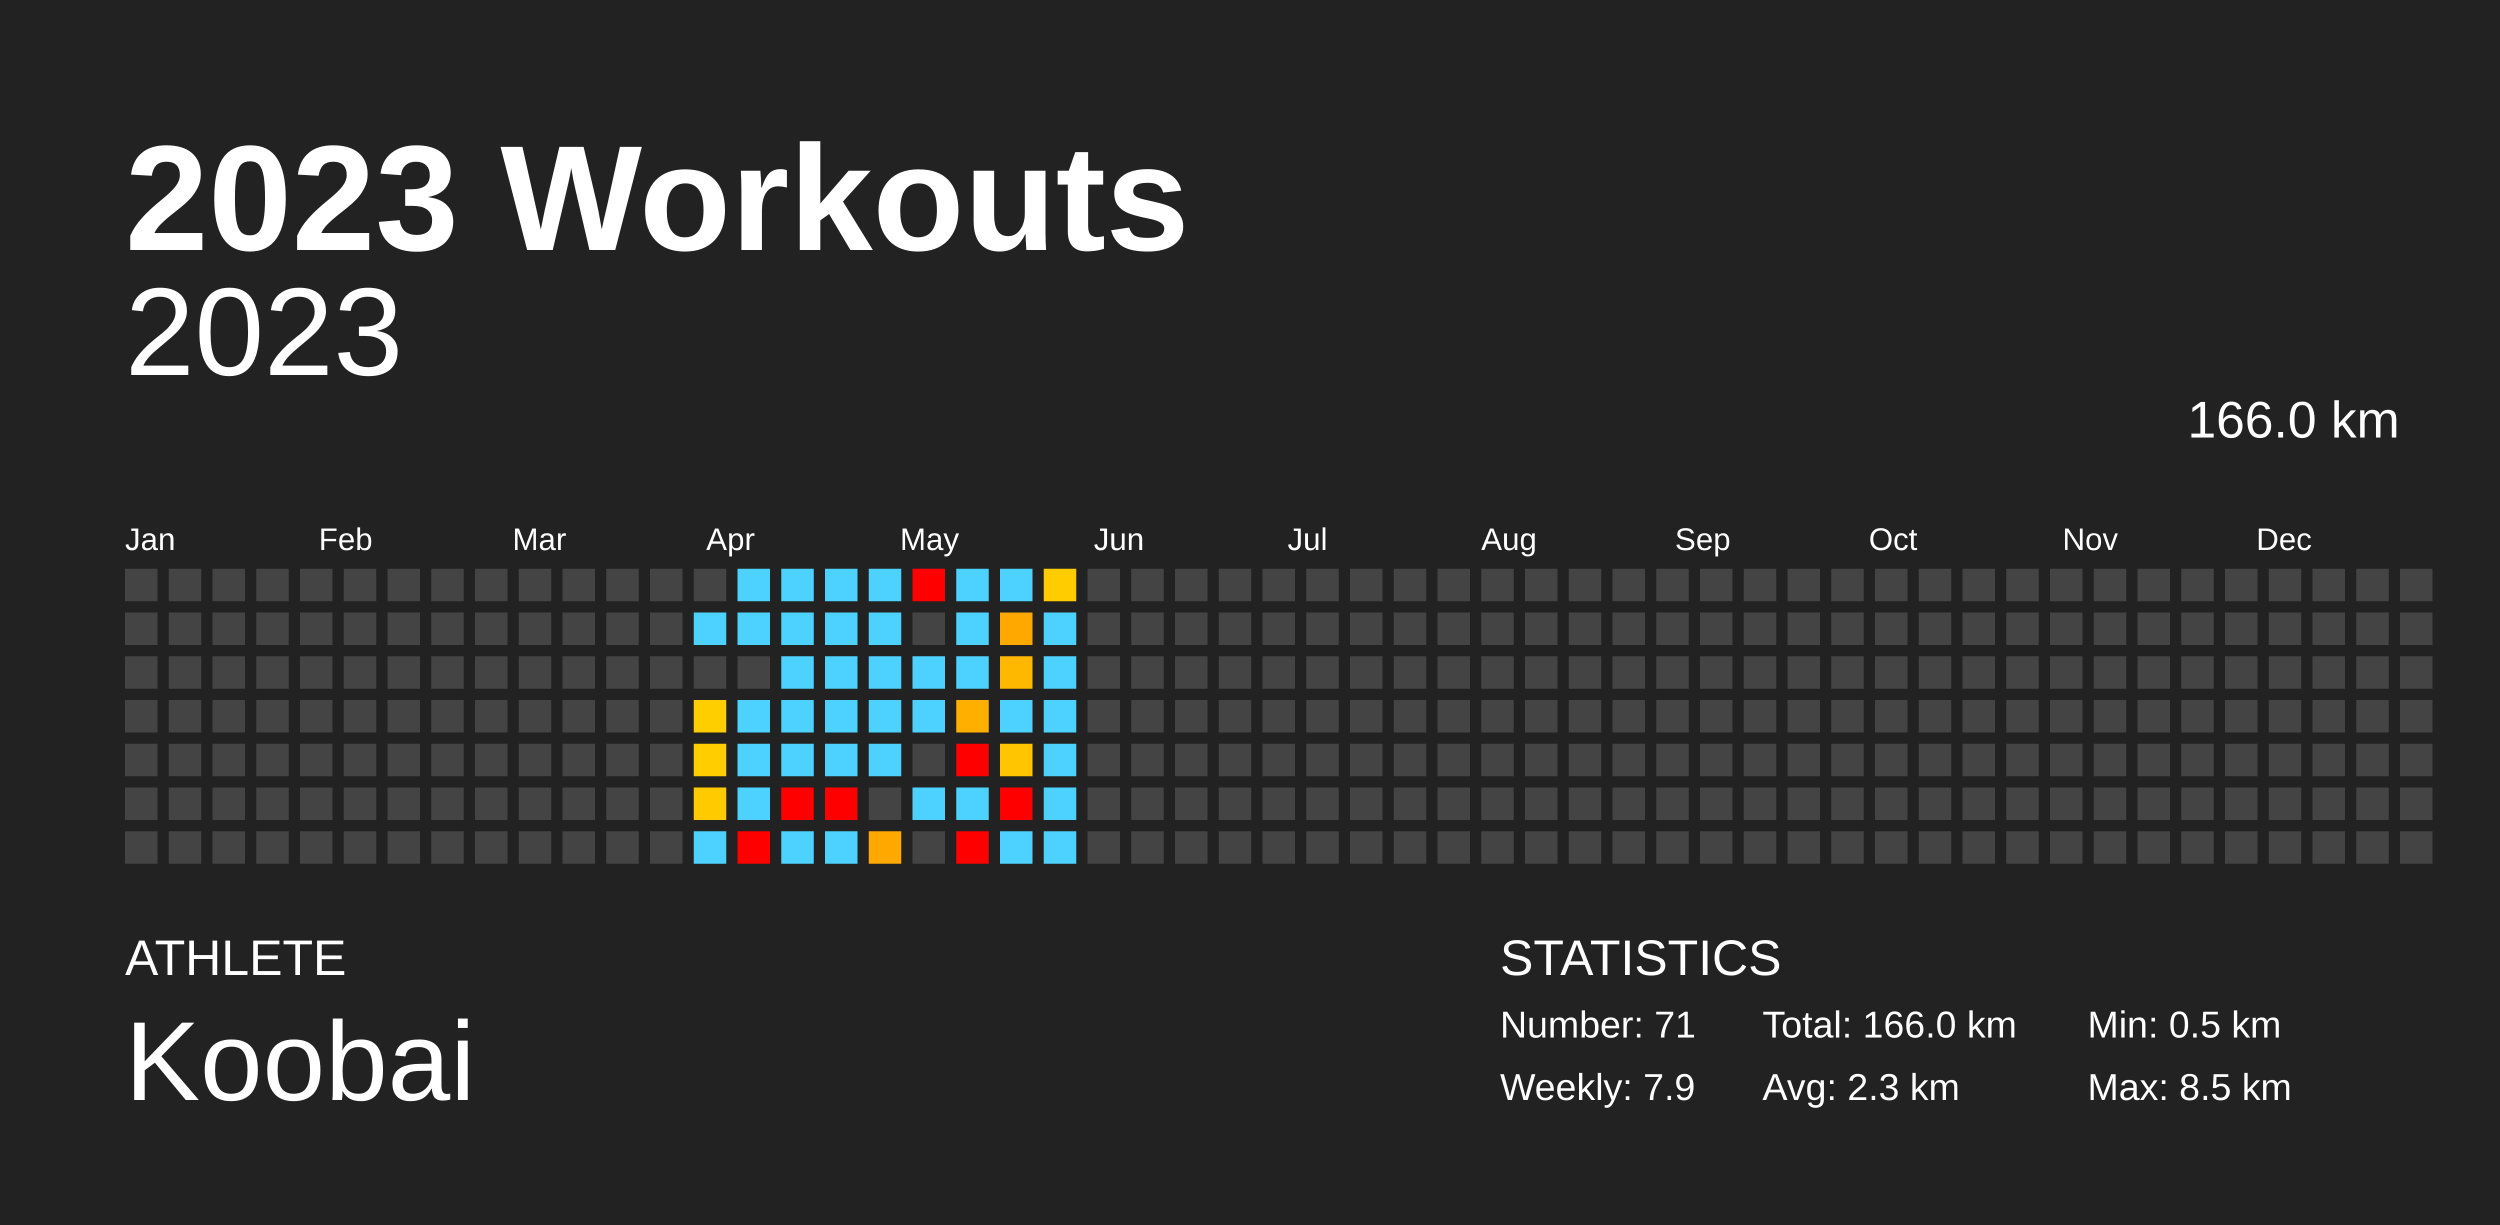
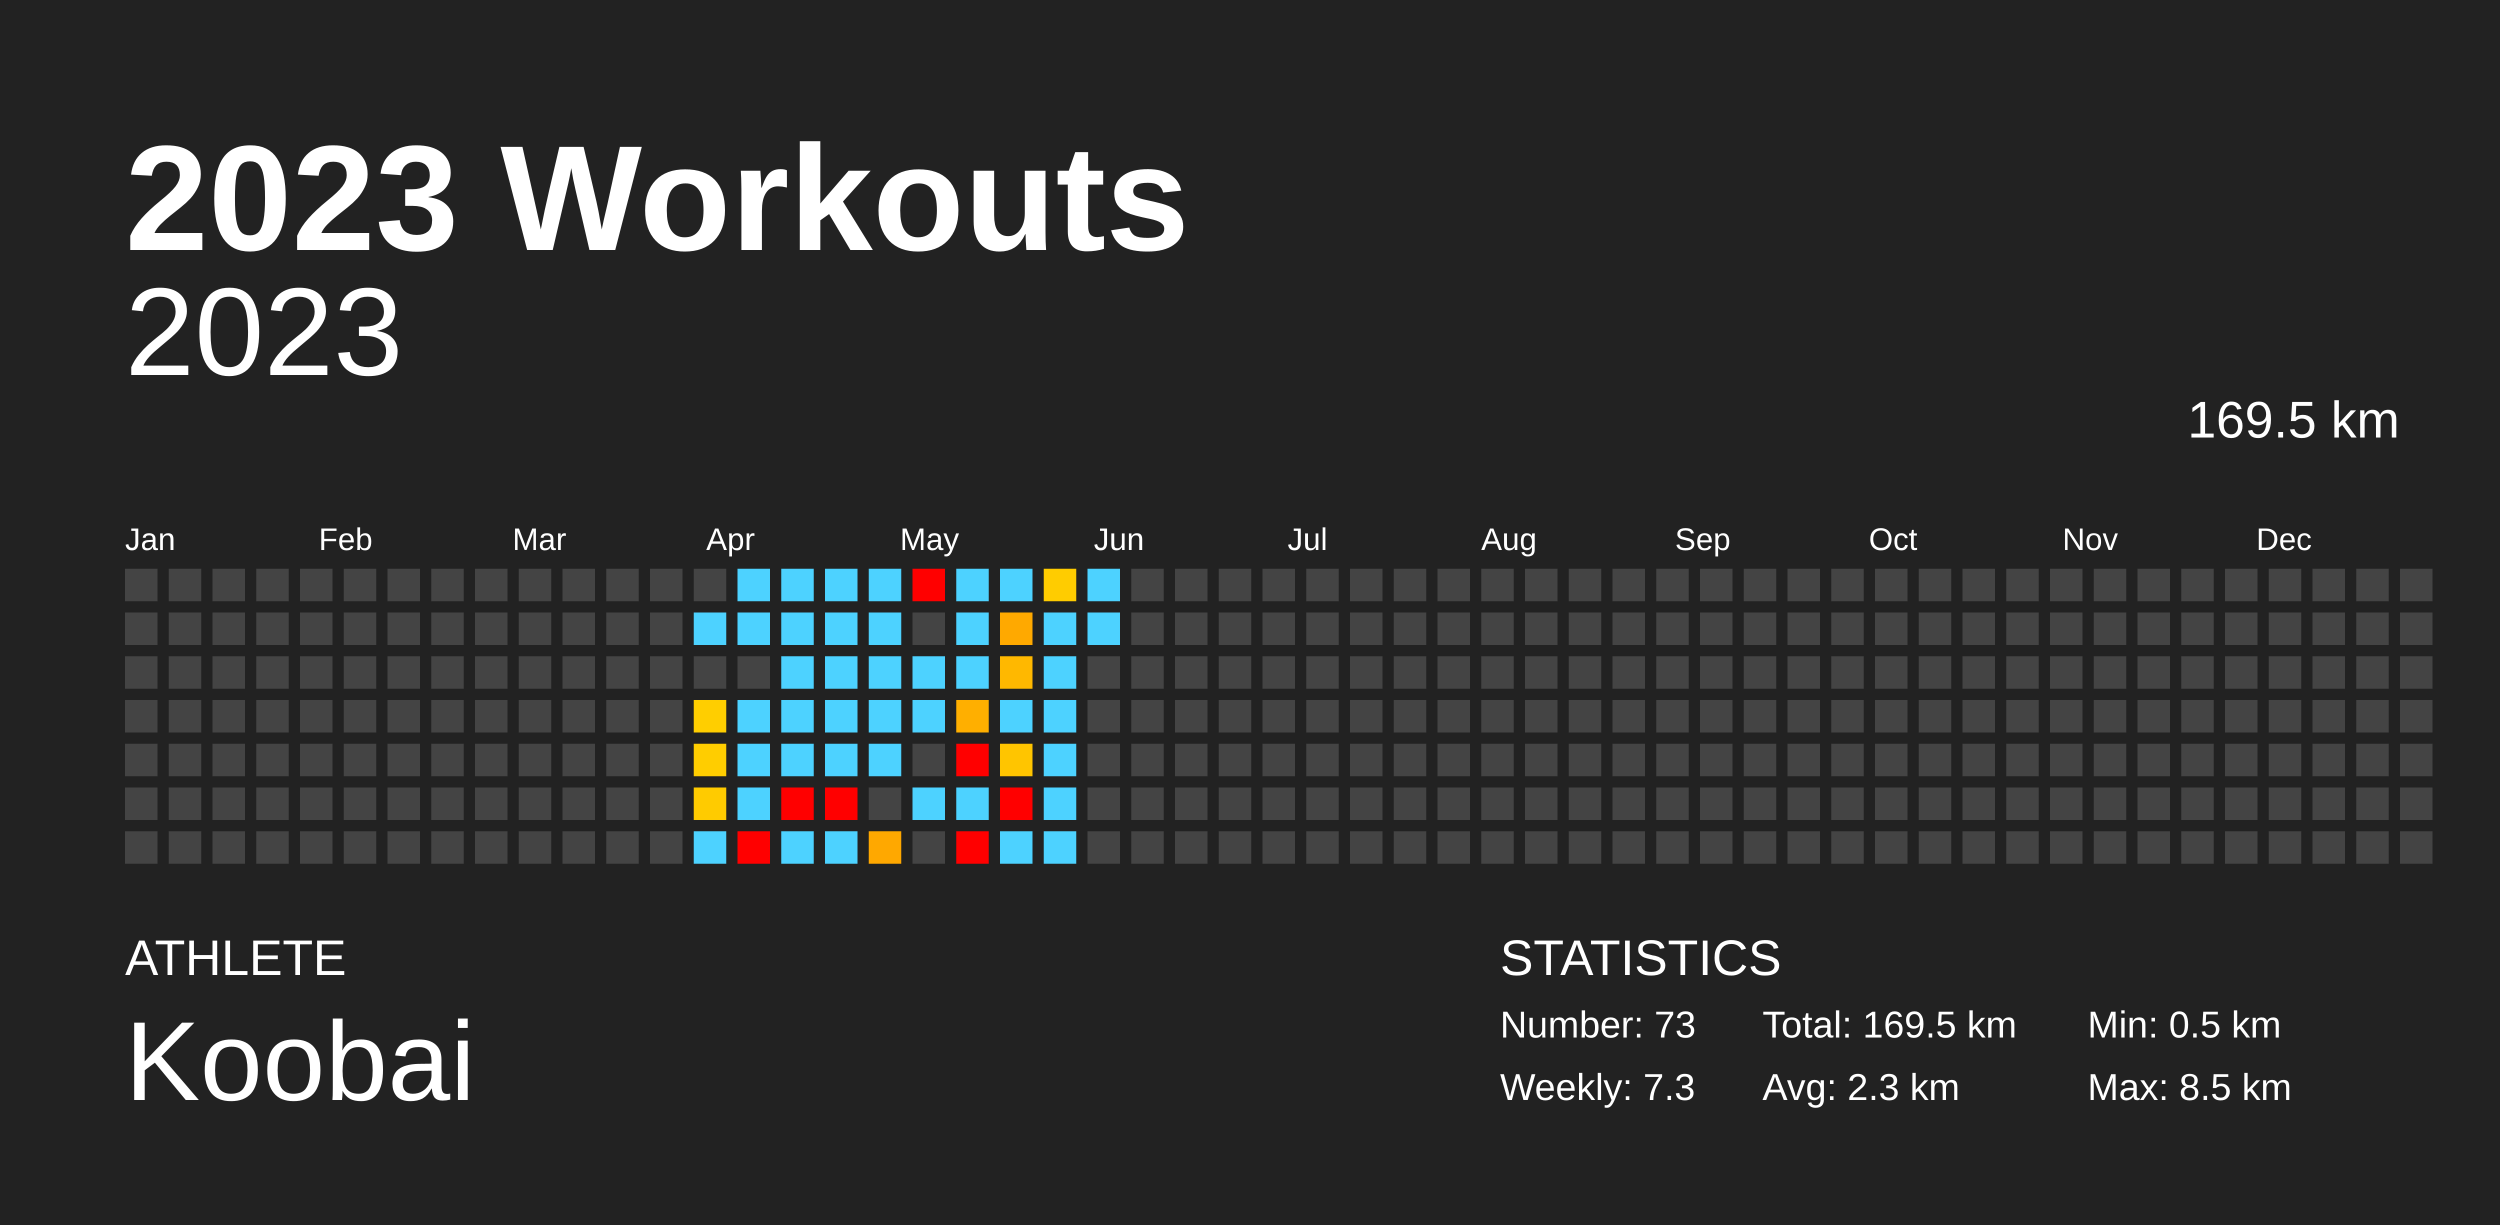
<svg xmlns="http://www.w3.org/2000/svg" baseProfile="full" height="98mm" version="1.1" viewBox="0,0,200,98" width="200mm">
  <defs />
  <rect fill="#222222" height="98" width="200" x="0" y="0" />
  <text fill="#FFFFFF" style="font-size:12px; font-family:Arial; font-weight:bold;" x="10" y="20">2023 Workouts</text>
  <text fill="#FFFFFF" style="font-size:4px; font-family:Arial" x="10" y="78">ATHLETE</text>
  <text fill="#FFFFFF" style="font-size:9px; font-family:Arial" x="10" y="88">Koobai</text>
  <text fill="#FFFFFF" style="font-size:4px; font-family:Arial" x="120" y="78">STATISTICS</text>
-   <text fill="#FFFFFF" style="font-size:3px; font-family:Arial" x="120" y="83">Number: 71</text>
-   <text fill="#FFFFFF" style="font-size:3px; font-family:Arial" x="120" y="88">Weekly: 7.9</text>
-   <text fill="#FFFFFF" style="font-size:3px; font-family:Arial" x="141" y="83">Total: 166.0 km</text>
+   <text fill="#FFFFFF" style="font-size:3px; font-family:Arial" x="120" y="83">Number: 73</text>
+   <text fill="#FFFFFF" style="font-size:3px; font-family:Arial" x="120" y="88">Weekly: 7.3</text>
+   <text fill="#FFFFFF" style="font-size:3px; font-family:Arial" x="141" y="83">Total: 169.5 km</text>
  <text fill="#FFFFFF" style="font-size:3px; font-family:Arial" x="141" y="88">Avg: 2.3 km</text>
  <text fill="#FFFFFF" style="font-size:3px; font-family:Arial" x="167" y="83">Min: 0.5 km</text>
  <text fill="#FFFFFF" style="font-size:3px; font-family:Arial" x="167" y="88">Max: 8.5 km</text>
  <text alignment-baseline="hanging" fill="#FFFFFF" style="font-size:10.0px; font-family:Arial;" x="10" y="30">2023</text>
-   <text alignment-baseline="hanging" fill="#FFFFFF" style="font-size:4.125px; font-family:Arial;" x="175" y="35">166.0 km</text>
+   <text alignment-baseline="hanging" fill="#FFFFFF" style="font-size:4.125px; font-family:Arial;" x="175" y="35">169.5 km</text>
  <text fill="#FFFFFF" style="font-size:2.5px; font-family:Arial" x="10.0" y="44">Jan</text>
  <text fill="#FFFFFF" style="font-size:2.5px; font-family:Arial" x="25.5" y="44">Feb</text>
  <text fill="#FFFFFF" style="font-size:2.5px; font-family:Arial" x="41.0" y="44">Mar</text>
  <text fill="#FFFFFF" style="font-size:2.5px; font-family:Arial" x="56.5" y="44">Apr</text>
  <text fill="#FFFFFF" style="font-size:2.5px; font-family:Arial" x="72.0" y="44">May</text>
  <text fill="#FFFFFF" style="font-size:2.5px; font-family:Arial" x="87.5" y="44">Jun</text>
  <text fill="#FFFFFF" style="font-size:2.5px; font-family:Arial" x="103.0" y="44">Jul</text>
  <text fill="#FFFFFF" style="font-size:2.5px; font-family:Arial" x="118.5" y="44">Aug</text>
  <text fill="#FFFFFF" style="font-size:2.5px; font-family:Arial" x="134.0" y="44">Sep</text>
  <text fill="#FFFFFF" style="font-size:2.5px; font-family:Arial" x="149.5" y="44">Oct</text>
  <text fill="#FFFFFF" style="font-size:2.5px; font-family:Arial" x="165.0" y="44">Nov</text>
  <text fill="#FFFFFF" style="font-size:2.5px; font-family:Arial" x="180.5" y="44">Dec</text>
  <rect fill="#444444" height="2.6" width="2.6" x="10.0" y="45.5" />
  <rect fill="#444444" height="2.6" width="2.6" x="10.0" y="49.0" />
  <rect fill="#444444" height="2.6" width="2.6" x="10.0" y="52.5" />
  <rect fill="#444444" height="2.6" width="2.6" x="10.0" y="56.0" />
  <rect fill="#444444" height="2.6" width="2.6" x="10.0" y="59.5" />
  <rect fill="#444444" height="2.6" width="2.6" x="10.0" y="63.0" />
  <rect fill="#444444" height="2.6" width="2.6" x="10.0" y="66.5" />
  <rect fill="#444444" height="2.6" width="2.6" x="13.5" y="45.5" />
  <rect fill="#444444" height="2.6" width="2.6" x="13.5" y="49.0" />
  <rect fill="#444444" height="2.6" width="2.6" x="13.5" y="52.5" />
  <rect fill="#444444" height="2.6" width="2.6" x="13.5" y="56.0" />
  <rect fill="#444444" height="2.6" width="2.6" x="13.5" y="59.5" />
  <rect fill="#444444" height="2.6" width="2.6" x="13.5" y="63.0" />
  <rect fill="#444444" height="2.6" width="2.6" x="13.5" y="66.5" />
  <rect fill="#444444" height="2.6" width="2.6" x="17.0" y="45.5" />
  <rect fill="#444444" height="2.6" width="2.6" x="17.0" y="49.0" />
  <rect fill="#444444" height="2.6" width="2.6" x="17.0" y="52.5" />
  <rect fill="#444444" height="2.6" width="2.6" x="17.0" y="56.0" />
  <rect fill="#444444" height="2.6" width="2.6" x="17.0" y="59.5" />
  <rect fill="#444444" height="2.6" width="2.6" x="17.0" y="63.0" />
  <rect fill="#444444" height="2.6" width="2.6" x="17.0" y="66.5" />
  <rect fill="#444444" height="2.6" width="2.6" x="20.5" y="45.5" />
  <rect fill="#444444" height="2.6" width="2.6" x="20.5" y="49.0" />
  <rect fill="#444444" height="2.6" width="2.6" x="20.5" y="52.5" />
  <rect fill="#444444" height="2.6" width="2.6" x="20.5" y="56.0" />
  <rect fill="#444444" height="2.6" width="2.6" x="20.5" y="59.5" />
  <rect fill="#444444" height="2.6" width="2.6" x="20.5" y="63.0" />
  <rect fill="#444444" height="2.6" width="2.6" x="20.5" y="66.5" />
  <rect fill="#444444" height="2.6" width="2.6" x="24.0" y="45.5" />
  <rect fill="#444444" height="2.6" width="2.6" x="24.0" y="49.0" />
  <rect fill="#444444" height="2.6" width="2.6" x="24.0" y="52.5" />
  <rect fill="#444444" height="2.6" width="2.6" x="24.0" y="56.0" />
  <rect fill="#444444" height="2.6" width="2.6" x="24.0" y="59.5" />
  <rect fill="#444444" height="2.6" width="2.6" x="24.0" y="63.0" />
  <rect fill="#444444" height="2.6" width="2.6" x="24.0" y="66.5" />
  <rect fill="#444444" height="2.6" width="2.6" x="27.5" y="45.5" />
  <rect fill="#444444" height="2.6" width="2.6" x="27.5" y="49.0" />
  <rect fill="#444444" height="2.6" width="2.6" x="27.5" y="52.5" />
  <rect fill="#444444" height="2.6" width="2.6" x="27.5" y="56.0" />
  <rect fill="#444444" height="2.6" width="2.6" x="27.5" y="59.5" />
  <rect fill="#444444" height="2.6" width="2.6" x="27.5" y="63.0" />
  <rect fill="#444444" height="2.6" width="2.6" x="27.5" y="66.5" />
  <rect fill="#444444" height="2.6" width="2.6" x="31.0" y="45.5" />
  <rect fill="#444444" height="2.6" width="2.6" x="31.0" y="49.0" />
  <rect fill="#444444" height="2.6" width="2.6" x="31.0" y="52.5" />
  <rect fill="#444444" height="2.6" width="2.6" x="31.0" y="56.0" />
  <rect fill="#444444" height="2.6" width="2.6" x="31.0" y="59.5" />
  <rect fill="#444444" height="2.6" width="2.6" x="31.0" y="63.0" />
  <rect fill="#444444" height="2.6" width="2.6" x="31.0" y="66.5" />
  <rect fill="#444444" height="2.6" width="2.6" x="34.5" y="45.5" />
  <rect fill="#444444" height="2.6" width="2.6" x="34.5" y="49.0" />
  <rect fill="#444444" height="2.6" width="2.6" x="34.5" y="52.5" />
  <rect fill="#444444" height="2.6" width="2.6" x="34.5" y="56.0" />
  <rect fill="#444444" height="2.6" width="2.6" x="34.5" y="59.5" />
  <rect fill="#444444" height="2.6" width="2.6" x="34.5" y="63.0" />
  <rect fill="#444444" height="2.6" width="2.6" x="34.5" y="66.5" />
  <rect fill="#444444" height="2.6" width="2.6" x="38.0" y="45.5" />
  <rect fill="#444444" height="2.6" width="2.6" x="38.0" y="49.0" />
  <rect fill="#444444" height="2.6" width="2.6" x="38.0" y="52.5" />
  <rect fill="#444444" height="2.6" width="2.6" x="38.0" y="56.0" />
  <rect fill="#444444" height="2.6" width="2.6" x="38.0" y="59.5" />
  <rect fill="#444444" height="2.6" width="2.6" x="38.0" y="63.0" />
  <rect fill="#444444" height="2.6" width="2.6" x="38.0" y="66.5" />
  <rect fill="#444444" height="2.6" width="2.6" x="41.5" y="45.5" />
  <rect fill="#444444" height="2.6" width="2.6" x="41.5" y="49.0" />
  <rect fill="#444444" height="2.6" width="2.6" x="41.5" y="52.5" />
  <rect fill="#444444" height="2.6" width="2.6" x="41.5" y="56.0" />
  <rect fill="#444444" height="2.6" width="2.6" x="41.5" y="59.5" />
  <rect fill="#444444" height="2.6" width="2.6" x="41.5" y="63.0" />
  <rect fill="#444444" height="2.6" width="2.6" x="41.5" y="66.5" />
  <rect fill="#444444" height="2.6" width="2.6" x="45.0" y="45.5" />
  <rect fill="#444444" height="2.6" width="2.6" x="45.0" y="49.0" />
  <rect fill="#444444" height="2.6" width="2.6" x="45.0" y="52.5" />
  <rect fill="#444444" height="2.6" width="2.6" x="45.0" y="56.0" />
  <rect fill="#444444" height="2.6" width="2.6" x="45.0" y="59.5" />
  <rect fill="#444444" height="2.6" width="2.6" x="45.0" y="63.0" />
  <rect fill="#444444" height="2.6" width="2.6" x="45.0" y="66.5" />
  <rect fill="#444444" height="2.6" width="2.6" x="48.5" y="45.5" />
  <rect fill="#444444" height="2.6" width="2.6" x="48.5" y="49.0" />
  <rect fill="#444444" height="2.6" width="2.6" x="48.5" y="52.5" />
  <rect fill="#444444" height="2.6" width="2.6" x="48.5" y="56.0" />
  <rect fill="#444444" height="2.6" width="2.6" x="48.5" y="59.5" />
  <rect fill="#444444" height="2.6" width="2.6" x="48.5" y="63.0" />
  <rect fill="#444444" height="2.6" width="2.6" x="48.5" y="66.5" />
  <rect fill="#444444" height="2.6" width="2.6" x="52.0" y="45.5" />
  <rect fill="#444444" height="2.6" width="2.6" x="52.0" y="49.0" />
  <rect fill="#444444" height="2.6" width="2.6" x="52.0" y="52.5" />
  <rect fill="#444444" height="2.6" width="2.6" x="52.0" y="56.0" />
  <rect fill="#444444" height="2.6" width="2.6" x="52.0" y="59.5" />
  <rect fill="#444444" height="2.6" width="2.6" x="52.0" y="63.0" />
  <rect fill="#444444" height="2.6" width="2.6" x="52.0" y="66.5" />
  <rect fill="#444444" height="2.6" width="2.6" x="55.5" y="45.5" />
  <rect fill="#4dd2ff" height="2.6" width="2.6" x="55.5" y="49.0" />
  <rect fill="#444444" height="2.6" width="2.6" x="55.5" y="52.5" />
  <rect fill="#ffce00" height="2.6" width="2.6" x="55.5" y="56.0" />
  <rect fill="#ffcd00" height="2.6" width="2.6" x="55.5" y="59.5" />
  <rect fill="#ffcb00" height="2.6" width="2.6" x="55.5" y="63.0" />
  <rect fill="#4dd2ff" height="2.6" width="2.6" x="55.5" y="66.5" />
  <rect fill="#4dd2ff" height="2.6" width="2.6" x="59.0" y="45.5" />
  <rect fill="#4dd2ff" height="2.6" width="2.6" x="59.0" y="49.0" />
  <rect fill="#444444" height="2.6" width="2.6" x="59.0" y="52.5" />
  <rect fill="#4dd2ff" height="2.6" width="2.6" x="59.0" y="56.0" />
  <rect fill="#4dd2ff" height="2.6" width="2.6" x="59.0" y="59.5" />
  <rect fill="#4dd2ff" height="2.6" width="2.6" x="59.0" y="63.0" />
  <rect fill="red" height="2.6" width="2.6" x="59.0" y="66.5" />
  <rect fill="#4dd2ff" height="2.6" width="2.6" x="62.5" y="45.5" />
  <rect fill="#4dd2ff" height="2.6" width="2.6" x="62.5" y="49.0" />
  <rect fill="#4dd2ff" height="2.6" width="2.6" x="62.5" y="52.5" />
  <rect fill="#4dd2ff" height="2.6" width="2.6" x="62.5" y="56.0" />
  <rect fill="#4dd2ff" height="2.6" width="2.6" x="62.5" y="59.5" />
  <rect fill="red" height="2.6" width="2.6" x="62.5" y="63.0" />
  <rect fill="#4dd2ff" height="2.6" width="2.6" x="62.5" y="66.5" />
  <rect fill="#4dd2ff" height="2.6" width="2.6" x="66.0" y="45.5" />
  <rect fill="#4dd2ff" height="2.6" width="2.6" x="66.0" y="49.0" />
  <rect fill="#4dd2ff" height="2.6" width="2.6" x="66.0" y="52.5" />
  <rect fill="#4dd2ff" height="2.6" width="2.6" x="66.0" y="56.0" />
  <rect fill="#4dd2ff" height="2.6" width="2.6" x="66.0" y="59.5" />
  <rect fill="red" height="2.6" width="2.6" x="66.0" y="63.0" />
  <rect fill="#4dd2ff" height="2.6" width="2.6" x="66.0" y="66.5" />
  <rect fill="#4dd2ff" height="2.6" width="2.6" x="69.5" y="45.5" />
  <rect fill="#4dd2ff" height="2.6" width="2.6" x="69.5" y="49.0" />
  <rect fill="#4dd2ff" height="2.6" width="2.6" x="69.5" y="52.5" />
  <rect fill="#4dd2ff" height="2.6" width="2.6" x="69.5" y="56.0" />
  <rect fill="#4dd2ff" height="2.6" width="2.6" x="69.5" y="59.5" />
  <rect fill="#444444" height="2.6" width="2.6" x="69.5" y="63.0" />
  <rect fill="#ffa800" height="2.6" width="2.6" x="69.5" y="66.5" />
  <rect fill="red" height="2.6" width="2.6" x="73.0" y="45.5" />
  <rect fill="#444444" height="2.6" width="2.6" x="73.0" y="49.0" />
  <rect fill="#4dd2ff" height="2.6" width="2.6" x="73.0" y="52.5" />
  <rect fill="#4dd2ff" height="2.6" width="2.6" x="73.0" y="56.0" />
  <rect fill="#444444" height="2.6" width="2.6" x="73.0" y="59.5" />
  <rect fill="#4dd2ff" height="2.6" width="2.6" x="73.0" y="63.0" />
  <rect fill="#444444" height="2.6" width="2.6" x="73.0" y="66.5" />
  <rect fill="#4dd2ff" height="2.6" width="2.6" x="76.5" y="45.5" />
  <rect fill="#4dd2ff" height="2.6" width="2.6" x="76.5" y="49.0" />
  <rect fill="#4dd2ff" height="2.6" width="2.6" x="76.5" y="52.5" />
  <rect fill="#ffaf00" height="2.6" width="2.6" x="76.5" y="56.0" />
  <rect fill="red" height="2.6" width="2.6" x="76.5" y="59.5" />
  <rect fill="#4dd2ff" height="2.6" width="2.6" x="76.5" y="63.0" />
  <rect fill="red" height="2.6" width="2.6" x="76.5" y="66.5" />
  <rect fill="#4dd2ff" height="2.6" width="2.6" x="80.0" y="45.5" />
  <rect fill="#ffa900" height="2.6" width="2.6" x="80.0" y="49.0" />
  <rect fill="#ffb800" height="2.6" width="2.6" x="80.0" y="52.5" />
  <rect fill="#4dd2ff" height="2.6" width="2.6" x="80.0" y="56.0" />
  <rect fill="#ffc500" height="2.6" width="2.6" x="80.0" y="59.5" />
  <rect fill="red" height="2.6" width="2.6" x="80.0" y="63.0" />
  <rect fill="#4dd2ff" height="2.6" width="2.6" x="80.0" y="66.5" />
  <rect fill="#ffcc00" height="2.6" width="2.6" x="83.5" y="45.5" />
  <rect fill="#4dd2ff" height="2.6" width="2.6" x="83.5" y="49.0" />
  <rect fill="#4dd2ff" height="2.6" width="2.6" x="83.5" y="52.5" />
  <rect fill="#4dd2ff" height="2.6" width="2.6" x="83.5" y="56.0" />
  <rect fill="#4dd2ff" height="2.6" width="2.6" x="83.5" y="59.5" />
  <rect fill="#4dd2ff" height="2.6" width="2.6" x="83.5" y="63.0" />
  <rect fill="#4dd2ff" height="2.6" width="2.6" x="83.5" y="66.5" />
-   <rect fill="#444444" height="2.6" width="2.6" x="87.0" y="45.5" />
-   <rect fill="#444444" height="2.6" width="2.6" x="87.0" y="49.0" />
+   <rect fill="#4dd2ff" height="2.6" width="2.6" x="87.0" y="45.5" />
+   <rect fill="#4dd2ff" height="2.6" width="2.6" x="87.0" y="49.0" />
  <rect fill="#444444" height="2.6" width="2.6" x="87.0" y="52.5" />
  <rect fill="#444444" height="2.6" width="2.6" x="87.0" y="56.0" />
  <rect fill="#444444" height="2.6" width="2.6" x="87.0" y="59.5" />
  <rect fill="#444444" height="2.6" width="2.6" x="87.0" y="63.0" />
  <rect fill="#444444" height="2.6" width="2.6" x="87.0" y="66.5" />
  <rect fill="#444444" height="2.6" width="2.6" x="90.5" y="45.5" />
  <rect fill="#444444" height="2.6" width="2.6" x="90.5" y="49.0" />
  <rect fill="#444444" height="2.6" width="2.6" x="90.5" y="52.5" />
  <rect fill="#444444" height="2.6" width="2.6" x="90.5" y="56.0" />
  <rect fill="#444444" height="2.6" width="2.6" x="90.5" y="59.5" />
  <rect fill="#444444" height="2.6" width="2.6" x="90.5" y="63.0" />
  <rect fill="#444444" height="2.6" width="2.6" x="90.5" y="66.5" />
  <rect fill="#444444" height="2.6" width="2.6" x="94.0" y="45.5" />
  <rect fill="#444444" height="2.6" width="2.6" x="94.0" y="49.0" />
  <rect fill="#444444" height="2.6" width="2.6" x="94.0" y="52.5" />
  <rect fill="#444444" height="2.6" width="2.6" x="94.0" y="56.0" />
  <rect fill="#444444" height="2.6" width="2.6" x="94.0" y="59.5" />
  <rect fill="#444444" height="2.6" width="2.6" x="94.0" y="63.0" />
  <rect fill="#444444" height="2.6" width="2.6" x="94.0" y="66.5" />
  <rect fill="#444444" height="2.6" width="2.6" x="97.5" y="45.5" />
  <rect fill="#444444" height="2.6" width="2.6" x="97.5" y="49.0" />
  <rect fill="#444444" height="2.6" width="2.6" x="97.5" y="52.5" />
  <rect fill="#444444" height="2.6" width="2.6" x="97.5" y="56.0" />
  <rect fill="#444444" height="2.6" width="2.6" x="97.5" y="59.5" />
  <rect fill="#444444" height="2.6" width="2.6" x="97.5" y="63.0" />
  <rect fill="#444444" height="2.6" width="2.6" x="97.5" y="66.5" />
  <rect fill="#444444" height="2.6" width="2.6" x="101.0" y="45.5" />
  <rect fill="#444444" height="2.6" width="2.6" x="101.0" y="49.0" />
  <rect fill="#444444" height="2.6" width="2.6" x="101.0" y="52.5" />
  <rect fill="#444444" height="2.6" width="2.6" x="101.0" y="56.0" />
  <rect fill="#444444" height="2.6" width="2.6" x="101.0" y="59.5" />
  <rect fill="#444444" height="2.6" width="2.6" x="101.0" y="63.0" />
  <rect fill="#444444" height="2.6" width="2.6" x="101.0" y="66.5" />
  <rect fill="#444444" height="2.6" width="2.6" x="104.5" y="45.5" />
  <rect fill="#444444" height="2.6" width="2.6" x="104.5" y="49.0" />
  <rect fill="#444444" height="2.6" width="2.6" x="104.5" y="52.5" />
  <rect fill="#444444" height="2.6" width="2.6" x="104.5" y="56.0" />
  <rect fill="#444444" height="2.6" width="2.6" x="104.5" y="59.5" />
  <rect fill="#444444" height="2.6" width="2.6" x="104.5" y="63.0" />
  <rect fill="#444444" height="2.6" width="2.6" x="104.5" y="66.5" />
  <rect fill="#444444" height="2.6" width="2.6" x="108.0" y="45.5" />
  <rect fill="#444444" height="2.6" width="2.6" x="108.0" y="49.0" />
  <rect fill="#444444" height="2.6" width="2.6" x="108.0" y="52.5" />
  <rect fill="#444444" height="2.6" width="2.6" x="108.0" y="56.0" />
  <rect fill="#444444" height="2.6" width="2.6" x="108.0" y="59.5" />
  <rect fill="#444444" height="2.6" width="2.6" x="108.0" y="63.0" />
  <rect fill="#444444" height="2.6" width="2.6" x="108.0" y="66.5" />
  <rect fill="#444444" height="2.6" width="2.6" x="111.5" y="45.5" />
  <rect fill="#444444" height="2.6" width="2.6" x="111.5" y="49.0" />
  <rect fill="#444444" height="2.6" width="2.6" x="111.5" y="52.5" />
  <rect fill="#444444" height="2.6" width="2.6" x="111.5" y="56.0" />
  <rect fill="#444444" height="2.6" width="2.6" x="111.5" y="59.5" />
  <rect fill="#444444" height="2.6" width="2.6" x="111.5" y="63.0" />
  <rect fill="#444444" height="2.6" width="2.6" x="111.5" y="66.5" />
  <rect fill="#444444" height="2.6" width="2.6" x="115.0" y="45.5" />
  <rect fill="#444444" height="2.6" width="2.6" x="115.0" y="49.0" />
  <rect fill="#444444" height="2.6" width="2.6" x="115.0" y="52.5" />
  <rect fill="#444444" height="2.6" width="2.6" x="115.0" y="56.0" />
  <rect fill="#444444" height="2.6" width="2.6" x="115.0" y="59.5" />
  <rect fill="#444444" height="2.6" width="2.6" x="115.0" y="63.0" />
  <rect fill="#444444" height="2.6" width="2.6" x="115.0" y="66.5" />
  <rect fill="#444444" height="2.6" width="2.6" x="118.5" y="45.5" />
  <rect fill="#444444" height="2.6" width="2.6" x="118.5" y="49.0" />
  <rect fill="#444444" height="2.6" width="2.6" x="118.5" y="52.5" />
  <rect fill="#444444" height="2.6" width="2.6" x="118.5" y="56.0" />
  <rect fill="#444444" height="2.6" width="2.6" x="118.5" y="59.5" />
  <rect fill="#444444" height="2.6" width="2.6" x="118.5" y="63.0" />
  <rect fill="#444444" height="2.6" width="2.6" x="118.5" y="66.5" />
  <rect fill="#444444" height="2.6" width="2.6" x="122.0" y="45.5" />
  <rect fill="#444444" height="2.6" width="2.6" x="122.0" y="49.0" />
  <rect fill="#444444" height="2.6" width="2.6" x="122.0" y="52.5" />
  <rect fill="#444444" height="2.6" width="2.6" x="122.0" y="56.0" />
  <rect fill="#444444" height="2.6" width="2.6" x="122.0" y="59.5" />
  <rect fill="#444444" height="2.6" width="2.6" x="122.0" y="63.0" />
  <rect fill="#444444" height="2.6" width="2.6" x="122.0" y="66.5" />
  <rect fill="#444444" height="2.6" width="2.6" x="125.5" y="45.5" />
  <rect fill="#444444" height="2.6" width="2.6" x="125.5" y="49.0" />
  <rect fill="#444444" height="2.6" width="2.6" x="125.5" y="52.5" />
  <rect fill="#444444" height="2.6" width="2.6" x="125.5" y="56.0" />
  <rect fill="#444444" height="2.6" width="2.6" x="125.5" y="59.5" />
  <rect fill="#444444" height="2.6" width="2.6" x="125.5" y="63.0" />
  <rect fill="#444444" height="2.6" width="2.6" x="125.5" y="66.5" />
  <rect fill="#444444" height="2.6" width="2.6" x="129.0" y="45.5" />
  <rect fill="#444444" height="2.6" width="2.6" x="129.0" y="49.0" />
  <rect fill="#444444" height="2.6" width="2.6" x="129.0" y="52.5" />
  <rect fill="#444444" height="2.6" width="2.6" x="129.0" y="56.0" />
  <rect fill="#444444" height="2.6" width="2.6" x="129.0" y="59.5" />
  <rect fill="#444444" height="2.6" width="2.6" x="129.0" y="63.0" />
  <rect fill="#444444" height="2.6" width="2.6" x="129.0" y="66.5" />
  <rect fill="#444444" height="2.6" width="2.6" x="132.5" y="45.5" />
  <rect fill="#444444" height="2.6" width="2.6" x="132.5" y="49.0" />
  <rect fill="#444444" height="2.6" width="2.6" x="132.5" y="52.5" />
  <rect fill="#444444" height="2.6" width="2.6" x="132.5" y="56.0" />
  <rect fill="#444444" height="2.6" width="2.6" x="132.5" y="59.5" />
  <rect fill="#444444" height="2.6" width="2.6" x="132.5" y="63.0" />
  <rect fill="#444444" height="2.6" width="2.6" x="132.5" y="66.5" />
  <rect fill="#444444" height="2.6" width="2.6" x="136.0" y="45.5" />
  <rect fill="#444444" height="2.6" width="2.6" x="136.0" y="49.0" />
  <rect fill="#444444" height="2.6" width="2.6" x="136.0" y="52.5" />
  <rect fill="#444444" height="2.6" width="2.6" x="136.0" y="56.0" />
  <rect fill="#444444" height="2.6" width="2.6" x="136.0" y="59.5" />
  <rect fill="#444444" height="2.6" width="2.6" x="136.0" y="63.0" />
  <rect fill="#444444" height="2.6" width="2.6" x="136.0" y="66.5" />
  <rect fill="#444444" height="2.6" width="2.6" x="139.5" y="45.5" />
  <rect fill="#444444" height="2.6" width="2.6" x="139.5" y="49.0" />
  <rect fill="#444444" height="2.6" width="2.6" x="139.5" y="52.5" />
  <rect fill="#444444" height="2.6" width="2.6" x="139.5" y="56.0" />
  <rect fill="#444444" height="2.6" width="2.6" x="139.5" y="59.5" />
  <rect fill="#444444" height="2.6" width="2.6" x="139.5" y="63.0" />
  <rect fill="#444444" height="2.6" width="2.6" x="139.5" y="66.5" />
  <rect fill="#444444" height="2.6" width="2.6" x="143.0" y="45.5" />
  <rect fill="#444444" height="2.6" width="2.6" x="143.0" y="49.0" />
  <rect fill="#444444" height="2.6" width="2.6" x="143.0" y="52.5" />
  <rect fill="#444444" height="2.6" width="2.6" x="143.0" y="56.0" />
  <rect fill="#444444" height="2.6" width="2.6" x="143.0" y="59.5" />
  <rect fill="#444444" height="2.6" width="2.6" x="143.0" y="63.0" />
  <rect fill="#444444" height="2.6" width="2.6" x="143.0" y="66.5" />
  <rect fill="#444444" height="2.6" width="2.6" x="146.5" y="45.5" />
  <rect fill="#444444" height="2.6" width="2.6" x="146.5" y="49.0" />
  <rect fill="#444444" height="2.6" width="2.6" x="146.5" y="52.5" />
  <rect fill="#444444" height="2.6" width="2.6" x="146.5" y="56.0" />
  <rect fill="#444444" height="2.6" width="2.6" x="146.5" y="59.5" />
  <rect fill="#444444" height="2.6" width="2.6" x="146.5" y="63.0" />
  <rect fill="#444444" height="2.6" width="2.6" x="146.5" y="66.5" />
  <rect fill="#444444" height="2.6" width="2.6" x="150.0" y="45.5" />
  <rect fill="#444444" height="2.6" width="2.6" x="150.0" y="49.0" />
  <rect fill="#444444" height="2.6" width="2.6" x="150.0" y="52.5" />
  <rect fill="#444444" height="2.6" width="2.6" x="150.0" y="56.0" />
  <rect fill="#444444" height="2.6" width="2.6" x="150.0" y="59.5" />
  <rect fill="#444444" height="2.6" width="2.6" x="150.0" y="63.0" />
  <rect fill="#444444" height="2.6" width="2.6" x="150.0" y="66.5" />
  <rect fill="#444444" height="2.6" width="2.6" x="153.5" y="45.5" />
  <rect fill="#444444" height="2.6" width="2.6" x="153.5" y="49.0" />
  <rect fill="#444444" height="2.6" width="2.6" x="153.5" y="52.5" />
  <rect fill="#444444" height="2.6" width="2.6" x="153.5" y="56.0" />
  <rect fill="#444444" height="2.6" width="2.6" x="153.5" y="59.5" />
  <rect fill="#444444" height="2.6" width="2.6" x="153.5" y="63.0" />
  <rect fill="#444444" height="2.6" width="2.6" x="153.5" y="66.5" />
  <rect fill="#444444" height="2.6" width="2.6" x="157.0" y="45.5" />
  <rect fill="#444444" height="2.6" width="2.6" x="157.0" y="49.0" />
  <rect fill="#444444" height="2.6" width="2.6" x="157.0" y="52.5" />
  <rect fill="#444444" height="2.6" width="2.6" x="157.0" y="56.0" />
  <rect fill="#444444" height="2.6" width="2.6" x="157.0" y="59.5" />
  <rect fill="#444444" height="2.6" width="2.6" x="157.0" y="63.0" />
  <rect fill="#444444" height="2.6" width="2.6" x="157.0" y="66.5" />
  <rect fill="#444444" height="2.6" width="2.6" x="160.5" y="45.5" />
  <rect fill="#444444" height="2.6" width="2.6" x="160.5" y="49.0" />
  <rect fill="#444444" height="2.6" width="2.6" x="160.5" y="52.5" />
  <rect fill="#444444" height="2.6" width="2.6" x="160.5" y="56.0" />
  <rect fill="#444444" height="2.6" width="2.6" x="160.5" y="59.5" />
  <rect fill="#444444" height="2.6" width="2.6" x="160.5" y="63.0" />
  <rect fill="#444444" height="2.6" width="2.6" x="160.5" y="66.5" />
  <rect fill="#444444" height="2.6" width="2.6" x="164.0" y="45.5" />
  <rect fill="#444444" height="2.6" width="2.6" x="164.0" y="49.0" />
  <rect fill="#444444" height="2.6" width="2.6" x="164.0" y="52.5" />
  <rect fill="#444444" height="2.6" width="2.6" x="164.0" y="56.0" />
  <rect fill="#444444" height="2.6" width="2.6" x="164.0" y="59.5" />
  <rect fill="#444444" height="2.6" width="2.6" x="164.0" y="63.0" />
  <rect fill="#444444" height="2.6" width="2.6" x="164.0" y="66.5" />
  <rect fill="#444444" height="2.6" width="2.6" x="167.5" y="45.5" />
  <rect fill="#444444" height="2.6" width="2.6" x="167.5" y="49.0" />
  <rect fill="#444444" height="2.6" width="2.6" x="167.5" y="52.5" />
  <rect fill="#444444" height="2.6" width="2.6" x="167.5" y="56.0" />
  <rect fill="#444444" height="2.6" width="2.6" x="167.5" y="59.5" />
  <rect fill="#444444" height="2.6" width="2.6" x="167.5" y="63.0" />
  <rect fill="#444444" height="2.6" width="2.6" x="167.5" y="66.5" />
  <rect fill="#444444" height="2.6" width="2.6" x="171.0" y="45.5" />
  <rect fill="#444444" height="2.6" width="2.6" x="171.0" y="49.0" />
  <rect fill="#444444" height="2.6" width="2.6" x="171.0" y="52.5" />
  <rect fill="#444444" height="2.6" width="2.6" x="171.0" y="56.0" />
  <rect fill="#444444" height="2.6" width="2.6" x="171.0" y="59.5" />
  <rect fill="#444444" height="2.6" width="2.6" x="171.0" y="63.0" />
  <rect fill="#444444" height="2.6" width="2.6" x="171.0" y="66.5" />
  <rect fill="#444444" height="2.6" width="2.6" x="174.5" y="45.5" />
  <rect fill="#444444" height="2.6" width="2.6" x="174.5" y="49.0" />
  <rect fill="#444444" height="2.6" width="2.6" x="174.5" y="52.5" />
  <rect fill="#444444" height="2.6" width="2.6" x="174.5" y="56.0" />
  <rect fill="#444444" height="2.6" width="2.6" x="174.5" y="59.5" />
  <rect fill="#444444" height="2.6" width="2.6" x="174.5" y="63.0" />
  <rect fill="#444444" height="2.6" width="2.6" x="174.5" y="66.5" />
  <rect fill="#444444" height="2.6" width="2.6" x="178.0" y="45.5" />
  <rect fill="#444444" height="2.6" width="2.6" x="178.0" y="49.0" />
  <rect fill="#444444" height="2.6" width="2.6" x="178.0" y="52.5" />
  <rect fill="#444444" height="2.6" width="2.6" x="178.0" y="56.0" />
  <rect fill="#444444" height="2.6" width="2.6" x="178.0" y="59.5" />
  <rect fill="#444444" height="2.6" width="2.6" x="178.0" y="63.0" />
  <rect fill="#444444" height="2.6" width="2.6" x="178.0" y="66.5" />
  <rect fill="#444444" height="2.6" width="2.6" x="181.5" y="45.5" />
  <rect fill="#444444" height="2.6" width="2.6" x="181.5" y="49.0" />
  <rect fill="#444444" height="2.6" width="2.6" x="181.5" y="52.5" />
  <rect fill="#444444" height="2.6" width="2.6" x="181.5" y="56.0" />
  <rect fill="#444444" height="2.6" width="2.6" x="181.5" y="59.5" />
  <rect fill="#444444" height="2.6" width="2.6" x="181.5" y="63.0" />
  <rect fill="#444444" height="2.6" width="2.6" x="181.5" y="66.5" />
  <rect fill="#444444" height="2.6" width="2.6" x="185.0" y="45.5" />
  <rect fill="#444444" height="2.6" width="2.6" x="185.0" y="49.0" />
  <rect fill="#444444" height="2.6" width="2.6" x="185.0" y="52.5" />
  <rect fill="#444444" height="2.6" width="2.6" x="185.0" y="56.0" />
  <rect fill="#444444" height="2.6" width="2.6" x="185.0" y="59.5" />
  <rect fill="#444444" height="2.6" width="2.6" x="185.0" y="63.0" />
  <rect fill="#444444" height="2.6" width="2.6" x="185.0" y="66.5" />
  <rect fill="#444444" height="2.6" width="2.6" x="188.5" y="45.5" />
  <rect fill="#444444" height="2.6" width="2.6" x="188.5" y="49.0" />
  <rect fill="#444444" height="2.6" width="2.6" x="188.5" y="52.5" />
  <rect fill="#444444" height="2.6" width="2.6" x="188.5" y="56.0" />
  <rect fill="#444444" height="2.6" width="2.6" x="188.5" y="59.5" />
  <rect fill="#444444" height="2.6" width="2.6" x="188.5" y="63.0" />
  <rect fill="#444444" height="2.6" width="2.6" x="188.5" y="66.5" />
  <rect fill="#444444" height="2.6" width="2.6" x="192.0" y="45.5" />
  <rect fill="#444444" height="2.6" width="2.6" x="192.0" y="49.0" />
  <rect fill="#444444" height="2.6" width="2.6" x="192.0" y="52.5" />
  <rect fill="#444444" height="2.6" width="2.6" x="192.0" y="56.0" />
  <rect fill="#444444" height="2.6" width="2.6" x="192.0" y="59.5" />
  <rect fill="#444444" height="2.6" width="2.6" x="192.0" y="63.0" />
  <rect fill="#444444" height="2.6" width="2.6" x="192.0" y="66.5" />
</svg>
